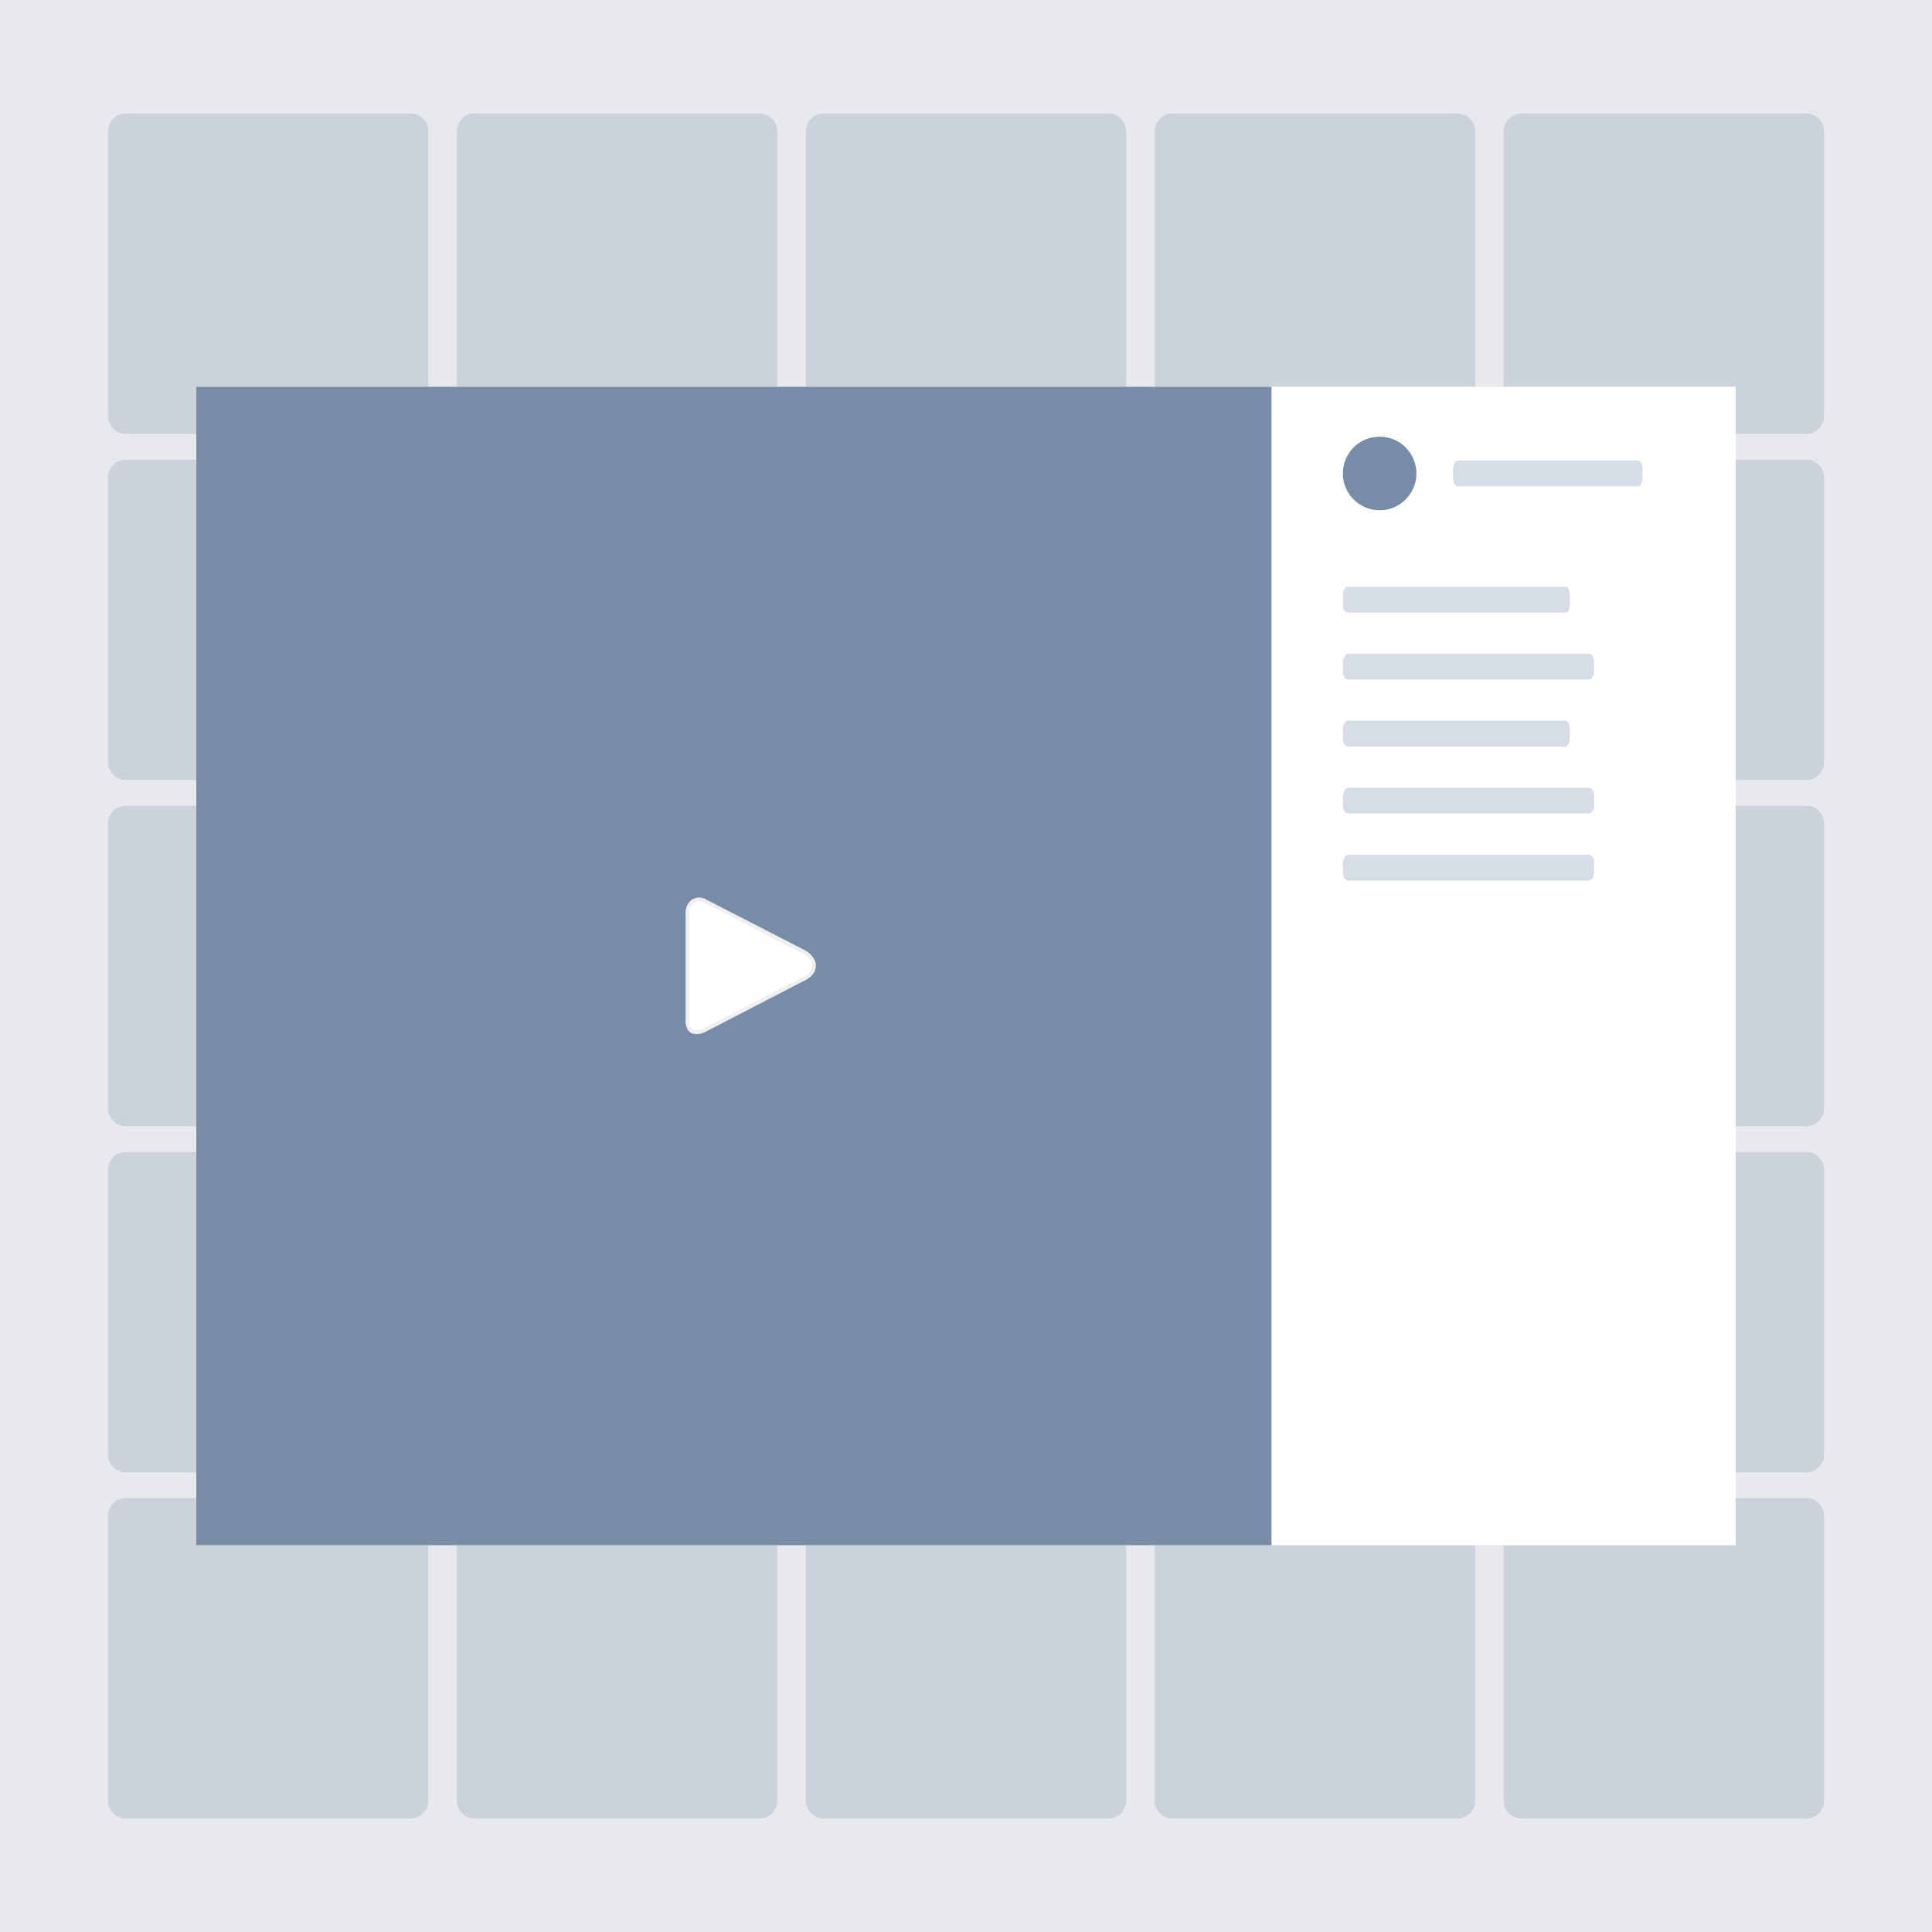
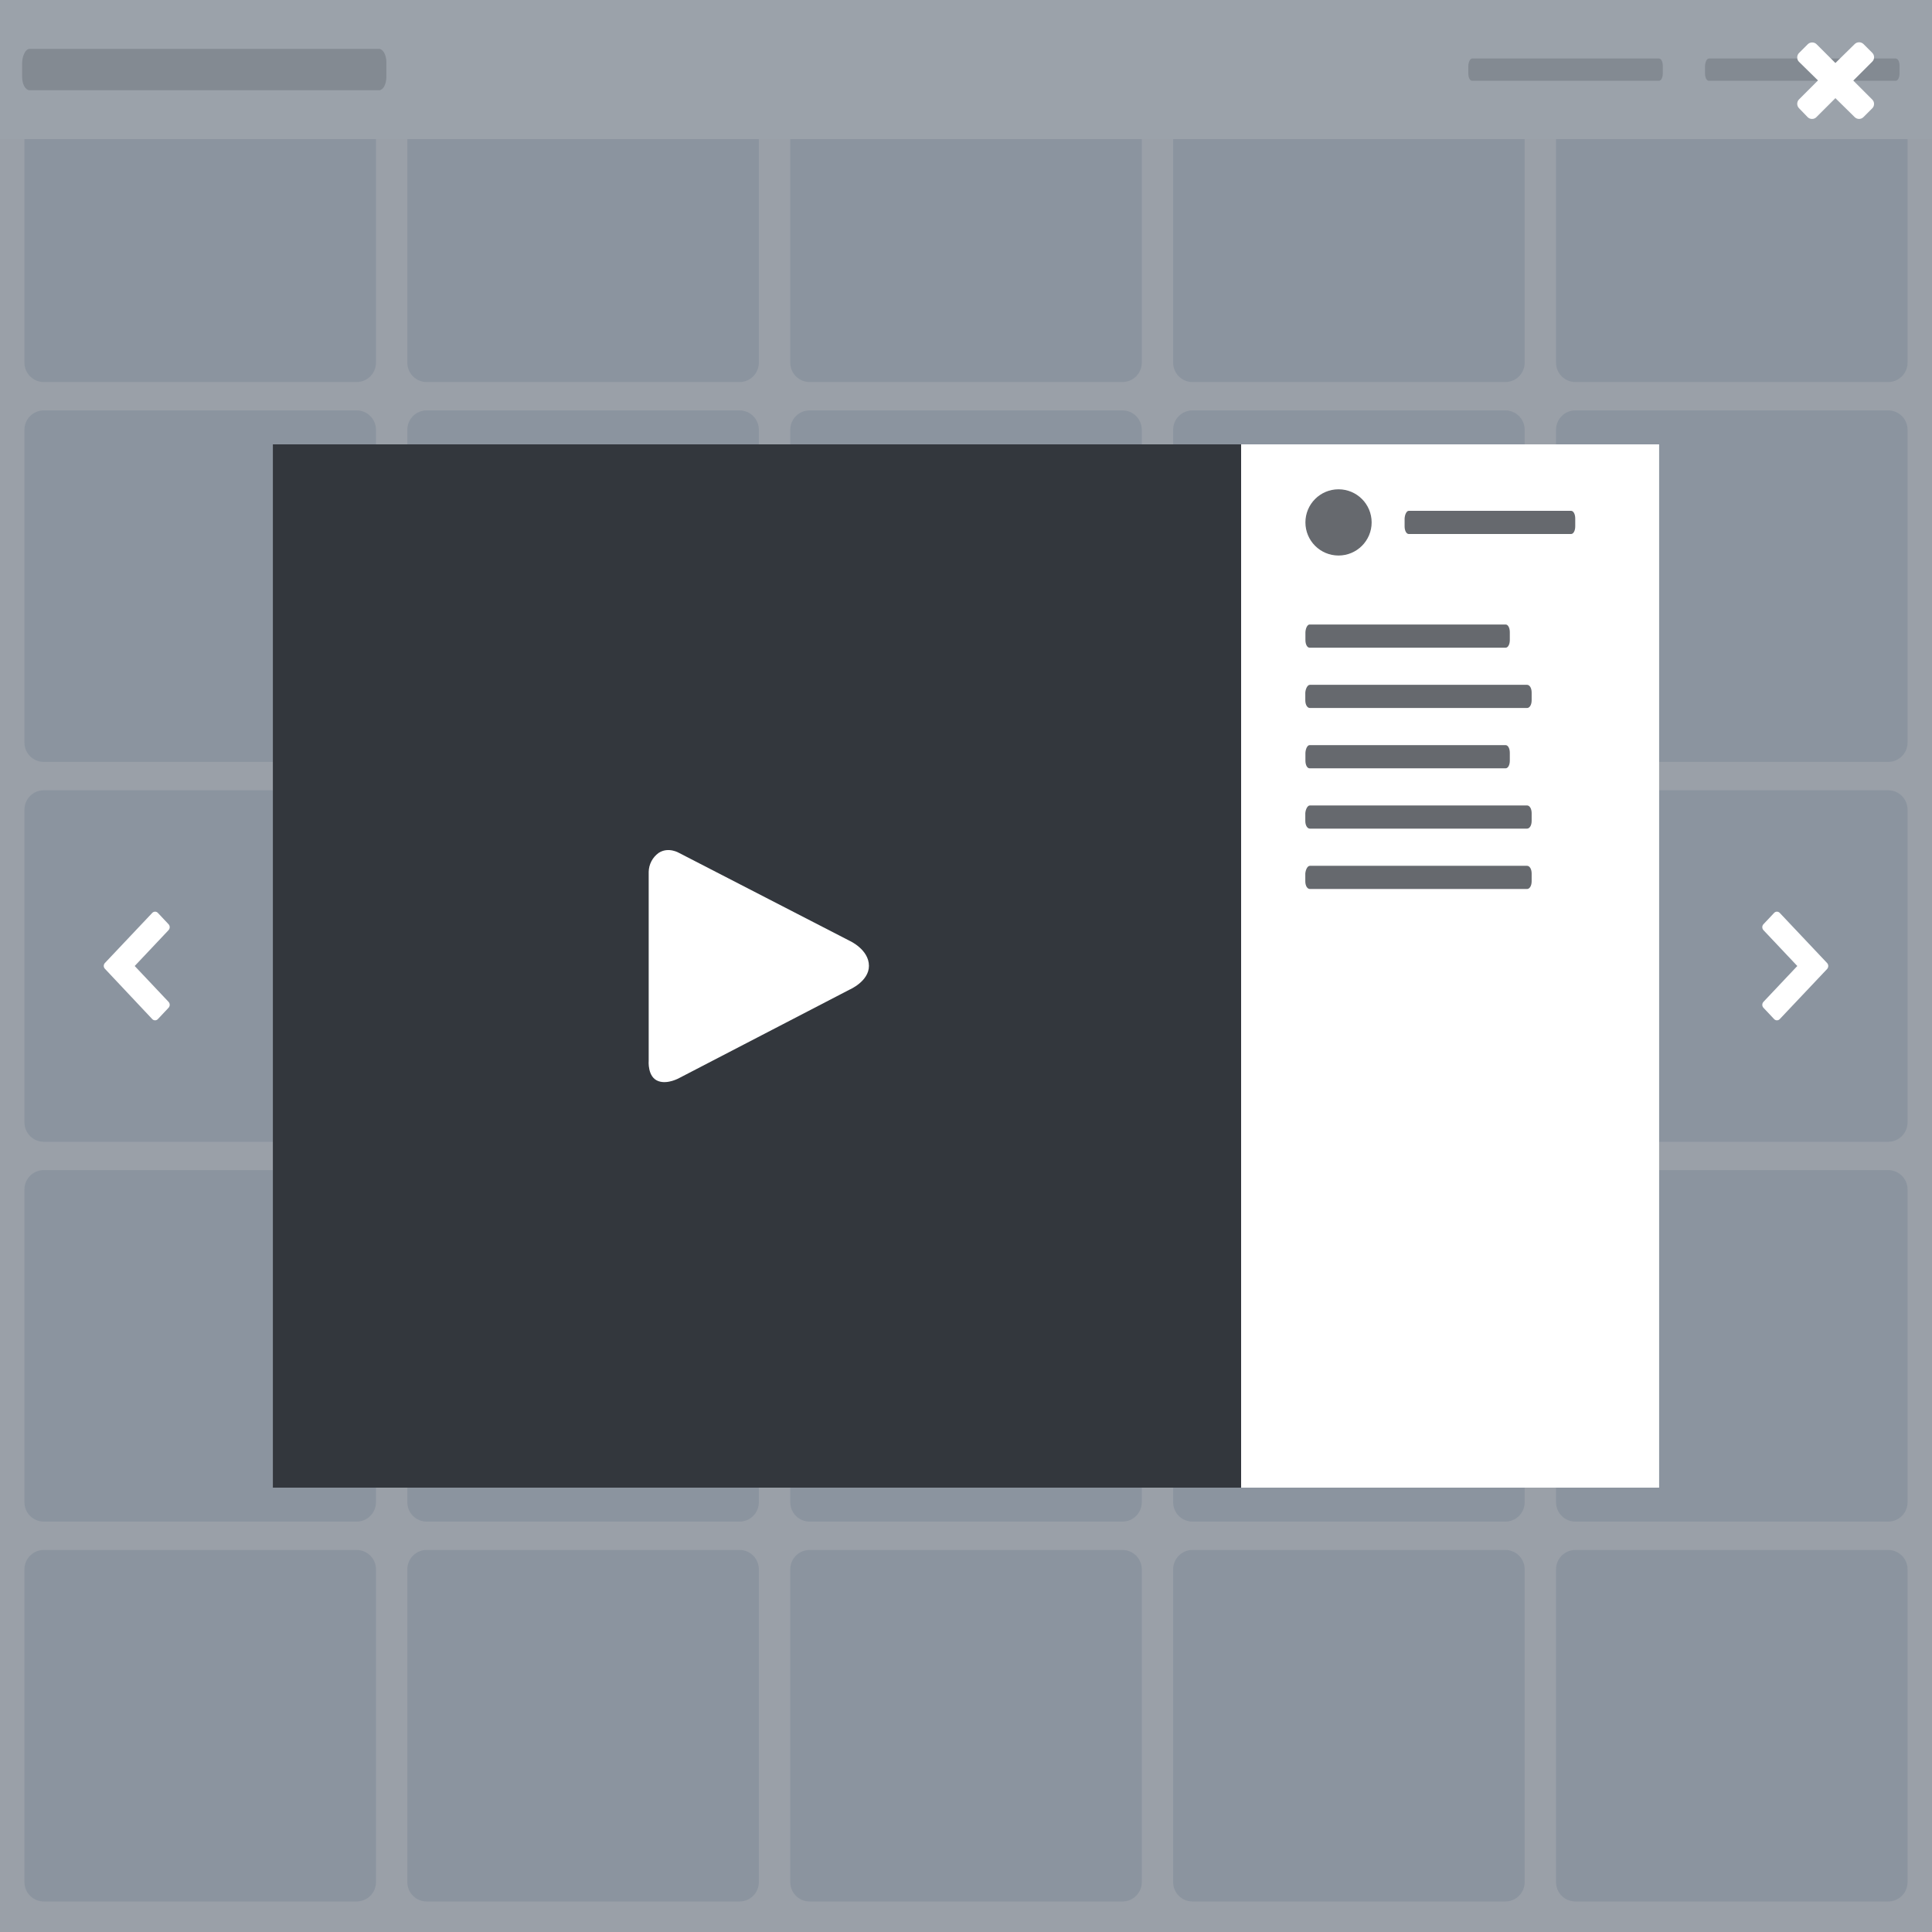
- <svg xmlns="http://www.w3.org/2000/svg" viewBox="0 0 500 500">
-   <g id="e9d4c2a9-fd9d-40ba-a890-66d29e61c353" data-name="Layer 5">
-     <rect width="500" height="500" fill="#dde2e8" opacity="0.5" />
+ <svg xmlns="http://www.w3.org/2000/svg" id="101c40a2-f63e-46e4-8538-a1038adffc7f" data-name="Insta" viewBox="0 0 500 500">
+   <g opacity="0.25">
+     <rect x="6.33" y="7.9" width="90.97" height="90.97" rx="5.01" ry="5.01" fill="#778ca6" />
+     <rect x="105.42" y="7.9" width="90.97" height="90.97" rx="5.01" ry="5.01" fill="#778ca6" />
+     <rect x="204.52" y="7.9" width="90.97" height="90.97" rx="5.01" ry="5.01" fill="#778ca6" />
+     <rect x="303.61" y="7.9" width="90.97" height="90.97" rx="5.01" ry="5.01" fill="#778ca6" />
+     <rect x="402.7" y="7.9" width="90.97" height="90.97" rx="5.01" ry="5.01" fill="#778ca6" />
+     <rect x="6.33" y="106.21" width="90.97" height="90.97" rx="5.01" ry="5.01" fill="#778ca6" />
+     <rect x="105.42" y="106.21" width="90.97" height="90.97" rx="5.01" ry="5.01" fill="#778ca6" />
+     <rect x="204.52" y="106.21" width="90.97" height="90.97" rx="5.01" ry="5.01" fill="#778ca6" />
+     <rect x="303.61" y="106.21" width="90.97" height="90.97" rx="5.01" ry="5.01" fill="#778ca6" />
+     <rect x="402.7" y="106.21" width="90.97" height="90.97" rx="5.01" ry="5.01" fill="#778ca6" />
+     <rect x="6.33" y="204.52" width="90.97" height="90.97" rx="5.01" ry="5.01" fill="#778ca6" />
+     <rect x="105.42" y="204.52" width="90.97" height="90.97" rx="5.01" ry="5.01" fill="#778ca6" />
+     <rect x="204.52" y="204.52" width="90.97" height="90.97" rx="5.01" ry="5.01" fill="#778ca6" />
+     <rect x="303.61" y="204.52" width="90.97" height="90.97" rx="5.01" ry="5.01" fill="#778ca6" />
+     <rect x="402.7" y="204.52" width="90.97" height="90.97" rx="5.01" ry="5.01" fill="#778ca6" />
+     <rect x="6.33" y="302.82" width="90.97" height="90.97" rx="5.01" ry="5.01" fill="#778ca6" />
+     <rect x="105.42" y="302.82" width="90.97" height="90.97" rx="5.01" ry="5.01" fill="#778ca6" />
+     <rect x="204.52" y="302.82" width="90.97" height="90.97" rx="5.01" ry="5.01" fill="#778ca6" />
+     <rect x="303.61" y="302.82" width="90.97" height="90.97" rx="5.01" ry="5.01" fill="#778ca6" />
+     <rect x="402.7" y="302.82" width="90.97" height="90.97" rx="5.01" ry="5.01" fill="#778ca6" />
+     <rect x="6.33" y="401.13" width="90.97" height="90.97" rx="5.01" ry="5.01" fill="#778ca6" />
+     <rect x="105.42" y="401.13" width="90.97" height="90.97" rx="5.01" ry="5.01" fill="#778ca6" />
+     <rect x="204.52" y="401.13" width="90.97" height="90.97" rx="5.01" ry="5.01" fill="#778ca6" />
+     <rect x="303.61" y="401.13" width="90.97" height="90.97" rx="5.01" ry="5.01" fill="#778ca6" />
+     <rect x="402.7" y="401.13" width="90.97" height="90.97" rx="5.01" ry="5.01" fill="#778ca6" />
+     <rect width="500" height="36" fill="#fff" />
+     <path d="M7.64,12.65H98.08c1,0,1.92,1.43,1.92,3.57v3.56c0,2.14-.87,3.57-1.92,3.57H7.64c-1,0-1.92-1.43-1.92-3.57V16.22C5.8,14.43,6.59,12.65,7.64,12.65Z" fill="#33373d" />
+     <path d="M381,15.14h48.33c.56,0,1,.76,1,1.91V19c0,1.15-.47,1.91-1,1.91H381c-.57,0-1-.76-1-1.91v-1.9C380,16.09,380.46,15.14,381,15.14Z" fill="#33373d" />
+     <path d="M442.26,15.14H490.6c.56,0,1,.76,1,1.91V19c0,1.15-.47,1.91-1,1.91H442.26c-.56,0-1-.76-1-1.91v-1.9C441.28,16.09,441.7,15.14,442.26,15.14Z" fill="#33373d" />
  </g>
-   <g id="c1de5335-41d5-4803-84aa-4e4877a4b730" data-name="Insta">
-     <g opacity="0.25">
-       <rect x="27.96" y="29.38" width="82.9" height="82.9" rx="4.57" ry="4.57" fill="#778ca6" />
-       <rect x="118.25" y="29.38" width="82.9" height="82.9" rx="4.57" ry="4.57" fill="#778ca6" />
-       <rect x="208.55" y="29.38" width="82.9" height="82.9" rx="4.57" ry="4.57" fill="#778ca6" />
-       <rect x="298.85" y="29.38" width="82.9" height="82.9" rx="4.57" ry="4.57" fill="#778ca6" />
-       <rect x="389.15" y="29.38" width="82.9" height="82.9" rx="4.57" ry="4.57" fill="#778ca6" />
-       <rect x="27.96" y="118.97" width="82.9" height="82.9" rx="4.57" ry="4.57" fill="#778ca6" />
-       <rect x="118.25" y="118.97" width="82.9" height="82.9" rx="4.57" ry="4.57" fill="#778ca6" />
-       <rect x="208.55" y="118.97" width="82.9" height="82.9" rx="4.57" ry="4.57" fill="#778ca6" />
-       <rect x="298.85" y="118.97" width="82.9" height="82.9" rx="4.57" ry="4.57" fill="#778ca6" />
-       <rect x="389.15" y="118.97" width="82.9" height="82.9" rx="4.57" ry="4.57" fill="#778ca6" />
-       <rect x="27.96" y="208.55" width="82.9" height="82.9" rx="4.57" ry="4.57" fill="#778ca6" />
-       <rect x="118.25" y="208.55" width="82.9" height="82.9" rx="4.57" ry="4.57" fill="#778ca6" />
-       <rect x="208.55" y="208.55" width="82.9" height="82.9" rx="4.57" ry="4.57" fill="#778ca6" />
-       <rect x="298.85" y="208.55" width="82.9" height="82.9" rx="4.57" ry="4.57" fill="#778ca6" />
-       <rect x="389.15" y="208.55" width="82.9" height="82.9" rx="4.57" ry="4.57" fill="#778ca6" />
-       <rect x="27.96" y="298.14" width="82.9" height="82.9" rx="4.57" ry="4.57" fill="#778ca6" />
-       <rect x="118.25" y="298.14" width="82.9" height="82.9" rx="4.57" ry="4.57" fill="#778ca6" />
-       <rect x="208.55" y="298.14" width="82.9" height="82.9" rx="4.57" ry="4.57" fill="#778ca6" />
-       <rect x="298.85" y="298.14" width="82.9" height="82.9" rx="4.57" ry="4.57" fill="#778ca6" />
-       <rect x="389.15" y="298.14" width="82.9" height="82.9" rx="4.57" ry="4.57" fill="#778ca6" />
-       <rect x="27.96" y="387.72" width="82.9" height="82.9" rx="4.57" ry="4.57" fill="#778ca6" />
-       <rect x="118.25" y="387.72" width="82.9" height="82.9" rx="4.57" ry="4.57" fill="#778ca6" />
-       <rect x="208.55" y="387.72" width="82.9" height="82.9" rx="4.57" ry="4.57" fill="#778ca6" />
-       <rect x="298.85" y="387.72" width="82.9" height="82.9" rx="4.57" ry="4.57" fill="#778ca6" />
-       <rect x="389.15" y="387.72" width="82.9" height="82.9" rx="4.57" ry="4.57" fill="#778ca6" />
-     </g>
-     <rect x="50.81" y="100.1" width="398.38" height="299.8" fill="#fff" />
-     <rect x="50.81" y="100.1" width="278.25" height="299.8" fill="#778ca6" />
-     <circle cx="357.05" cy="122.53" r="9.52" fill="#778ca6" />
-     <path d="M348.86,169.2h62.37c.72,0,1.32.89,1.32,2.22v2.22c0,1.33-.6,2.22-1.32,2.22H348.86c-.72,0-1.33-.89-1.33-2.22v-2.22C347.59,170.31,348.14,169.2,348.86,169.2Z" fill="#d6dde6" />
-     <path d="M348.73,186.53h56.35c.65,0,1.2.89,1.2,2.22V191c0,1.33-.55,2.22-1.2,2.22H348.73c-.65,0-1.2-.89-1.2-2.22v-2.23C347.59,187.64,348.08,186.53,348.73,186.53Z" fill="#d6dde6" />
-     <path d="M348.73,151.86h56.35c.65,0,1.2.89,1.2,2.22v2.22c0,1.34-.55,2.23-1.2,2.23H348.73c-.65,0-1.2-.89-1.2-2.23v-2.22C347.59,153,348.08,151.86,348.73,151.86Z" fill="#d6dde6" />
-     <path d="M377.24,119.19H423.9c.65,0,1.19.89,1.19,2.23v2.22c0,1.33-.54,2.22-1.19,2.22H377.24c-.65,0-1.2-.89-1.2-2.22v-2.22C376.1,120.31,376.59,119.19,377.24,119.19Z" fill="#d6dde6" />
-     <path d="M348.86,203.87h62.37c.72,0,1.32.89,1.32,2.22v2.22c0,1.33-.6,2.22-1.32,2.22H348.86c-.72,0-1.33-.89-1.33-2.22v-2.22C347.59,205,348.14,203.87,348.86,203.87Z" fill="#d6dde6" />
-     <path d="M348.86,221.2h62.37c.72,0,1.32.89,1.32,2.23v2.22c0,1.33-.6,2.22-1.32,2.22H348.86c-.72,0-1.33-.89-1.33-2.22v-2.22C347.59,222.32,348.14,221.2,348.86,221.2Z" fill="#d6dde6" />
-     <g id="312f89a8-dc03-4832-8af1-8105f370852f" data-name="c57a05da-a12d-4341-84b0-9e5a58be08dd">
-       <path d="M177.93,249.72V236a3.56,3.56,0,0,1,1.46-2.8,3,3,0,0,1,3.06,0l25.3,13s2.9,1.28,2.9,3.72-2.9,3.53-2.9,3.53l-25.3,13.09a4.3,4.3,0,0,1-3.06.47c-1.68-.59-1.46-3.06-1.46-3.06Z" fill="#fff" stroke="#f0efef" stroke-miterlimit="10" />
-     </g>
+   <rect width="500" height="500" fill="#778ca6" opacity="0.4" />
+   <rect width="500" height="500" opacity="0.2" />
+   <rect x="70.61" y="115" width="358.77" height="270" fill="#fff" />
+   <rect x="70.61" y="115" width="250.59" height="270" fill="#33373d" />
+   <circle cx="346.41" cy="135.2" r="8.57" fill="#33373d" opacity="0.75" />
+   <path d="M339,177.23H395.2c.65,0,1.19.8,1.19,2v2c0,1.2-.54,2-1.19,2H339c-.65,0-1.19-.8-1.19-2v-2C337.89,178.23,338.38,177.23,339,177.23Z" fill="#33373d" opacity="0.75" />
+   <path d="M338.92,192.84h50.74c.59,0,1.08.8,1.08,2v2c0,1.2-.49,2-1.08,2H338.92c-.59,0-1.08-.8-1.08-2v-2C337.89,193.84,338.33,192.84,338.92,192.84Z" fill="#33373d" opacity="0.75" />
+   <path d="M338.92,161.62h50.74c.59,0,1.08.8,1.08,2v2c0,1.2-.49,2-1.08,2H338.92c-.59,0-1.08-.8-1.08-2v-2C337.89,162.62,338.33,161.62,338.92,161.62Z" fill="#33373d" opacity="0.75" />
+   <path d="M364.59,132.2h42c.59,0,1.08.8,1.08,2v2c0,1.2-.49,2-1.08,2h-42c-.59,0-1.08-.8-1.08-2v-2C363.56,133.2,364,132.2,364.59,132.2Z" fill="#33373d" opacity="0.75" />
+   <path d="M339,208.45H395.2c.65,0,1.19.81,1.19,2v2c0,1.2-.54,2-1.19,2H339c-.65,0-1.19-.8-1.19-2v-2C337.89,209.46,338.38,208.45,339,208.45Z" fill="#33373d" opacity="0.75" />
+   <path d="M339,224.07H395.2c.65,0,1.19.8,1.19,2v2c0,1.2-.54,2-1.19,2H339c-.65,0-1.19-.8-1.19-2v-2C337.89,225.07,338.38,224.07,339,224.07Z" fill="#33373d" opacity="0.75" />
+   <path d="M472.84,250.79l-12.23,12.94a1,1,0,0,1-.74.33,1,1,0,0,1-.74-.33l-2.73-2.9a1.1,1.1,0,0,1-.32-.78,1.14,1.14,0,0,1,.32-.79l8.74-9.26-8.74-9.26a1.12,1.12,0,0,1-.32-.79,1.1,1.1,0,0,1,.32-.78l2.73-2.9a1,1,0,0,1,.74-.33,1,1,0,0,1,.74.33l12.23,12.95a1.09,1.09,0,0,1,.31.78A1.13,1.13,0,0,1,472.84,250.79Z" fill="#fff" />
+   <path d="M27.16,249.21l12.23-12.94a1,1,0,0,1,.74-.33,1,1,0,0,1,.74.33l2.73,2.9a1.1,1.1,0,0,1,.32.78,1.14,1.14,0,0,1-.32.79L34.86,250l8.74,9.26a1.12,1.12,0,0,1,.32.79,1.1,1.1,0,0,1-.32.78l-2.73,2.9a1,1,0,0,1-.74.33,1,1,0,0,1-.74-.33l-12.23-13a1.09,1.09,0,0,1-.31-.78A1.13,1.13,0,0,1,27.16,249.21Z" fill="#fff" />
+   <path d="M485,26.91a1.55,1.55,0,0,1-.47,1.13l-2.27,2.27a1.61,1.61,0,0,1-2.27,0L475,25.4l-4.91,4.91a1.53,1.53,0,0,1-1.14.47,1.55,1.55,0,0,1-1.14-.47L465.58,28a1.63,1.63,0,0,1,0-2.27l4.91-4.91L465.58,16a1.55,1.55,0,0,1-.46-1.14,1.58,1.58,0,0,1,.46-1.14l2.27-2.27a1.58,1.58,0,0,1,1.14-.46,1.56,1.56,0,0,1,1.14.46L475,16.31,480,11.4a1.63,1.63,0,0,1,2.27,0l2.27,2.27a1.59,1.59,0,0,1,.47,1.14,1.55,1.55,0,0,1-.47,1.14l-4.91,4.91,4.91,4.91A1.55,1.55,0,0,1,485,26.91Z" fill="#fff" />
+   <g id="0ba53ae4-1c86-45f2-b2f3-28ce0e2fe275" data-name="c57a05da-a12d-4341-84b0-9e5a58be08dd">
+     <path d="M167.88,249.5V225.62a6.21,6.21,0,0,1,2.55-4.87c2.55-1.7,5.34,0,5.34,0l44.11,22.73s5,2.24,5,6.49c0,4-5,6.14-5,6.14L175.77,279s-2.93,1.66-5.34.81c-2.94-1-2.55-5.33-2.55-5.33Z" fill="#fff" />
  </g>
</svg>
